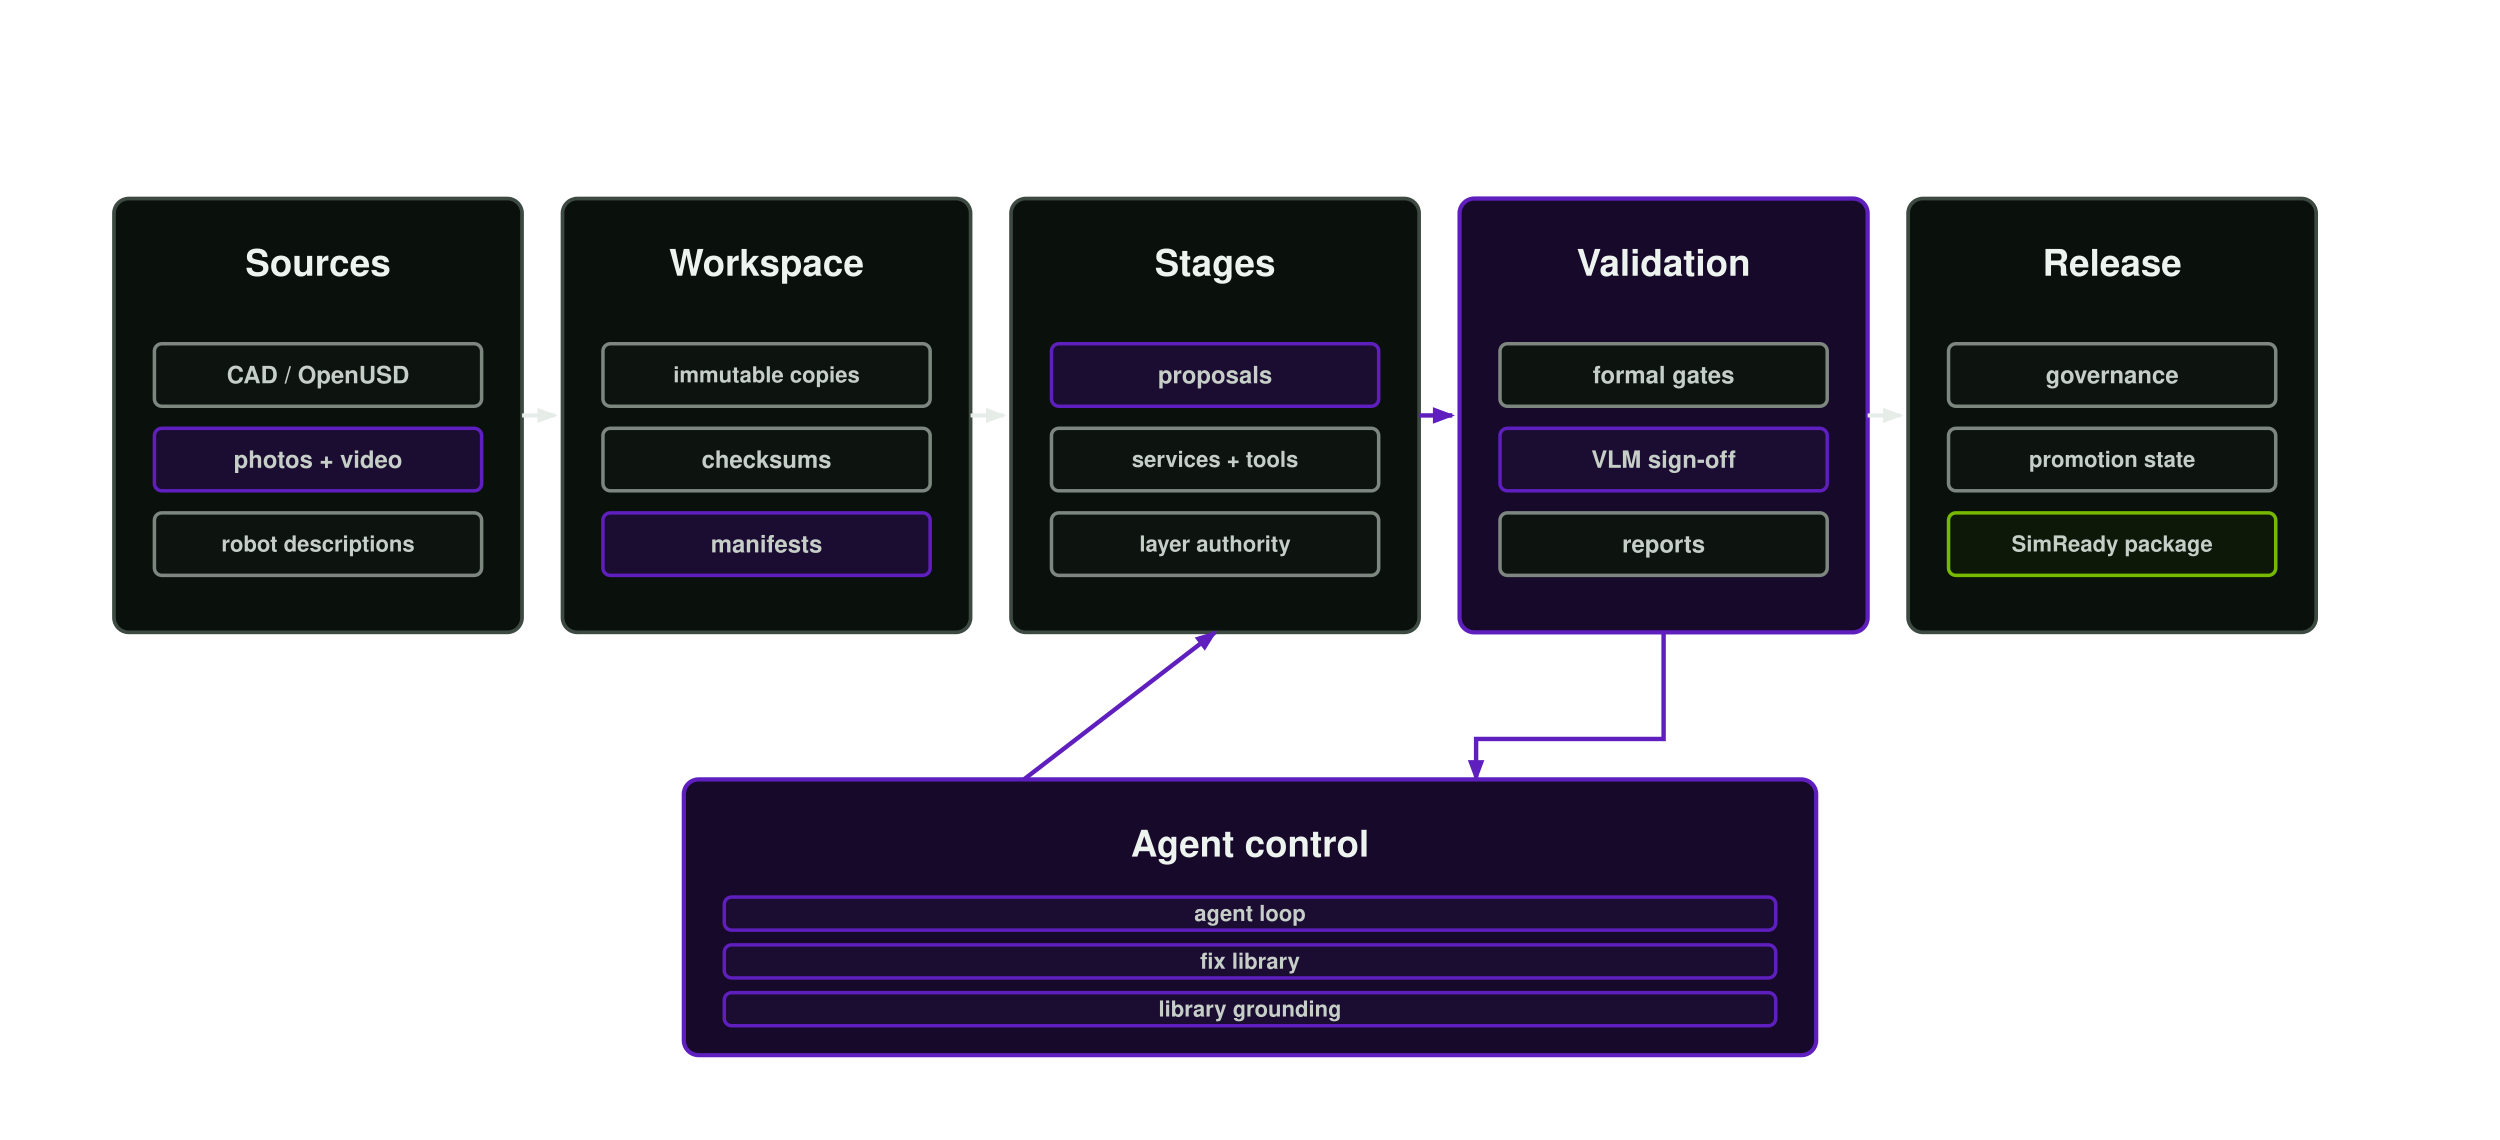
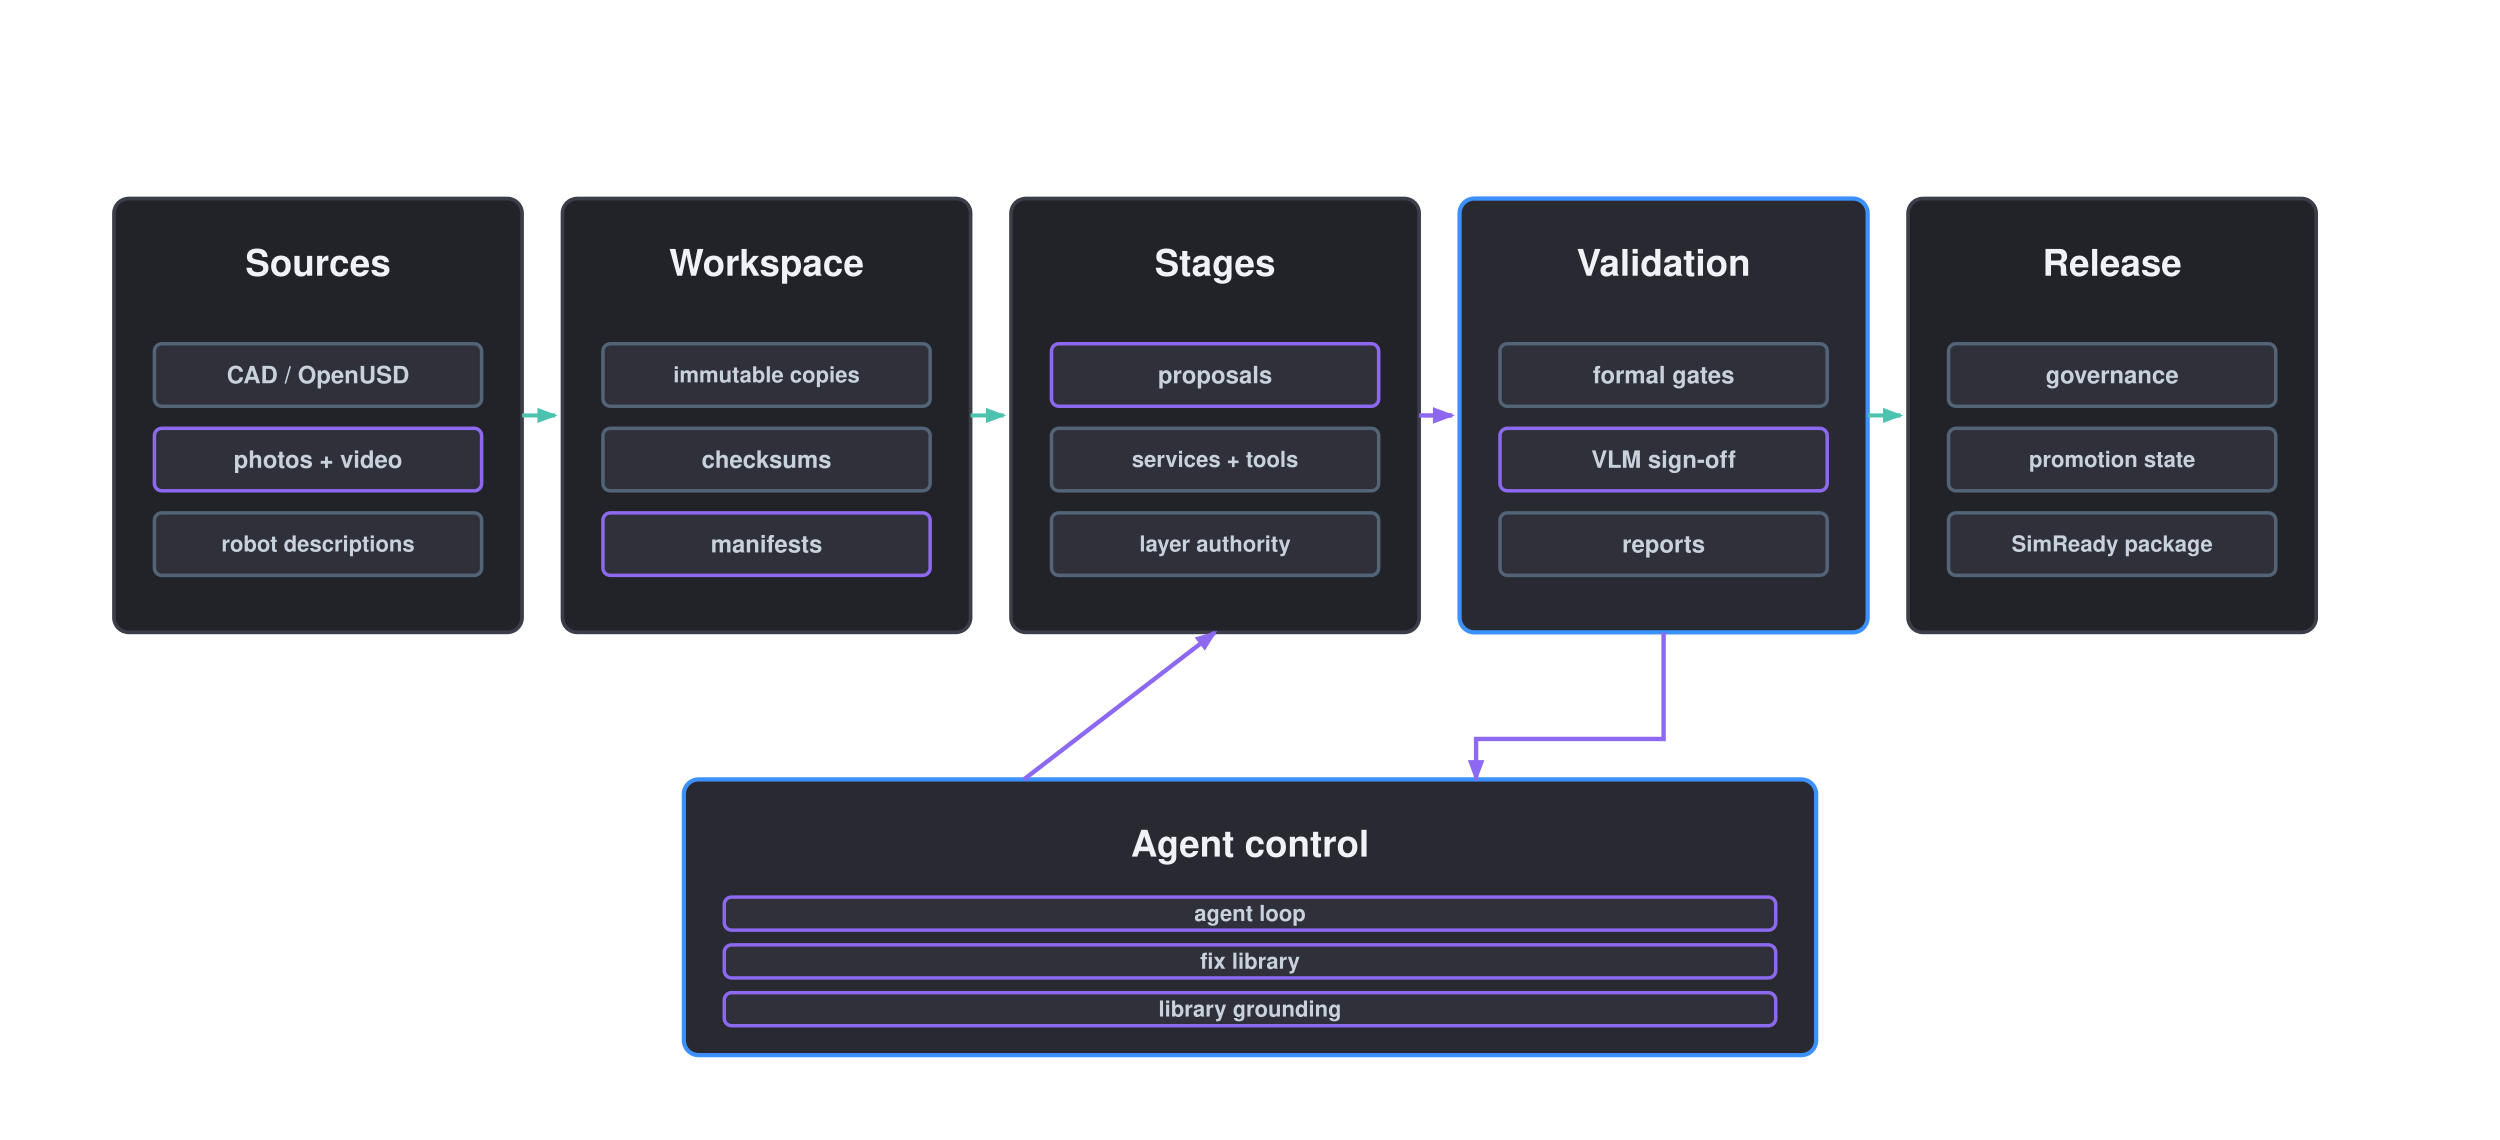
<svg xmlns="http://www.w3.org/2000/svg" width="1360" height="620" viewBox="0 0 1360 620" role="img" aria-labelledby="title desc">
  <defs>
    <style>
      .bg { fill: transparent; }
-       .box { fill: #0a100c; stroke: #3d4a42; stroke-width: 2; }
-       .boxHot { fill: #0b1608; stroke: #76b900; stroke-width: 2.3; }
-       .boxAccent { fill: #160929; stroke: #5f1ebe; stroke-width: 2.3; }
-       .inner { fill: #0d130f; stroke: #7d8780; stroke-width: 1.9; }
-       .innerHot { fill: #0d1809; stroke: #76b900; stroke-width: 1.9; }
-       .innerAccent { fill: #1b0c31; stroke: #5f1ebe; stroke-width: 1.9; }
-       .label { fill: #edf3ef; font-family: Aptos, Helvetica, sans-serif; font-size: 20px; font-weight: 680; }
-       .small { fill: #c6cec8; font-family: Aptos, Helvetica, sans-serif; font-size: 13px; font-weight: 620; }
-       .line { stroke: #e6ece8; stroke-width: 2.2; fill: none; marker-end: url(#arrow); }
-       .greenLine { stroke: #76b900; stroke-width: 2.4; fill: none; marker-end: url(#arrowGreen); }
-       .accentLine { stroke: #5f1ebe; stroke-width: 2.4; fill: none; marker-end: url(#arrowAccent); }
+       .box { fill: #222229; stroke: #3b3e49; stroke-width: 2; }
+       .boxHot { fill: #292931; stroke: #3c91ff; stroke-width: 2.3; }
+       .inner { fill: #2f3039; stroke: #526476; stroke-width: 1.9; }
+       .innerHot { fill: #292931; stroke: #3c91ff; stroke-width: 1.9; }
+       .innerAccent { fill: #2f3039; stroke: #8c69f0; stroke-width: 1.9; }
+       .label { fill: #f0f2f8; font-family: Aptos, Helvetica, sans-serif; font-size: 20px; font-weight: 680; }
+       .small { fill: #c8d2dd; font-family: Aptos, Helvetica, sans-serif; font-size: 13px; font-weight: 620; }
+       .line { stroke: #4bc3af; stroke-width: 2.2; fill: none; marker-end: url(#arrow); }
+       .primaryLine { stroke: #3c91ff; stroke-width: 2.4; fill: none; marker-end: url(#arrowPrimary); }
+       .accentLine { stroke: #8c69f0; stroke-width: 2.4; fill: none; marker-end: url(#arrowAccent); }
    </style>
    <marker id="arrow" viewBox="0 0 8 8" refX="7" refY="4" markerWidth="5" markerHeight="5" orient="auto-start-reverse">
-       <path d="M 0 1 L 8 4 L 0 7 z" fill="#e6ece8" />
+       <path d="M 0 1 L 8 4 L 0 7 z" fill="#4bc3af" />
    </marker>
-     <marker id="arrowGreen" viewBox="0 0 8 8" refX="7" refY="4" markerWidth="5" markerHeight="5" orient="auto-start-reverse">
-       <path d="M 0 1 L 8 4 L 0 7 z" fill="#76b900" />
+     <marker id="arrowPrimary" viewBox="0 0 8 8" refX="7" refY="4" markerWidth="5" markerHeight="5" orient="auto-start-reverse">
+       <path d="M 0 1 L 8 4 L 0 7 z" fill="#3c91ff" />
    </marker>
    <marker id="arrowAccent" viewBox="0 0 8 8" refX="7" refY="4" markerWidth="5" markerHeight="5" orient="auto-start-reverse">
-       <path d="M 0 1 L 8 4 L 0 7 z" fill="#5f1ebe" />
+       <path d="M 0 1 L 8 4 L 0 7 z" fill="#8c69f0" />
    </marker>
  </defs>
  <rect class="box" x="62" y="108" width="222" height="236" rx="8" />
  <text class="label" x="173.0" y="150" text-anchor="middle">Sources</text>
  <rect class="inner" x="84" y="187" width="178" height="34" rx="4" />
  <text class="small" x="173.0" y="208.5" text-anchor="middle" style="font-size:13px">CAD / OpenUSD</text>
  <rect class="innerAccent" x="84" y="233" width="178" height="34" rx="4" />
  <text class="small" x="173.0" y="254.5" text-anchor="middle" style="font-size:13px">photos + video</text>
  <rect class="inner" x="84" y="279" width="178" height="34" rx="4" />
  <text class="small" x="173.0" y="300.0" text-anchor="middle" style="font-size:12px">robot descriptions</text>
  <path class="line" d="M284 226 L302 226" />
  <rect class="box" x="306" y="108" width="222" height="236" rx="8" />
  <text class="label" x="417.0" y="150" text-anchor="middle">Workspace</text>
  <rect class="inner" x="328" y="187" width="178" height="34" rx="4" />
  <text class="small" x="417.0" y="208.0" text-anchor="middle" style="font-size:12px">immutable copies</text>
  <rect class="inner" x="328" y="233" width="178" height="34" rx="4" />
  <text class="small" x="417.0" y="254.5" text-anchor="middle" style="font-size:13px">checksums</text>
  <rect class="innerAccent" x="328" y="279" width="178" height="34" rx="4" />
  <text class="small" x="417.0" y="300.5" text-anchor="middle" style="font-size:13px">manifests</text>
  <path class="line" d="M528 226 L546 226" />
  <rect class="box" x="550" y="108" width="222" height="236" rx="8" />
  <text class="label" x="661.0" y="150" text-anchor="middle">Stages</text>
  <rect class="innerAccent" x="572" y="187" width="178" height="34" rx="4" />
  <text class="small" x="661.0" y="208.5" text-anchor="middle" style="font-size:13px">proposals</text>
  <rect class="inner" x="572" y="233" width="178" height="34" rx="4" />
  <text class="small" x="661.0" y="254.0" text-anchor="middle" style="font-size:12px">services + tools</text>
  <rect class="inner" x="572" y="279" width="178" height="34" rx="4" />
  <text class="small" x="661.0" y="300.0" text-anchor="middle" style="font-size:12px">layer authority</text>
  <path class="accentLine" d="M772 226 L790 226" />
-   <rect class="boxAccent" x="794" y="108" width="222" height="236" rx="8" />
+   <rect class="boxHot" x="794" y="108" width="222" height="236" rx="8" />
  <text class="label" x="905.0" y="150" text-anchor="middle">Validation</text>
  <rect class="inner" x="816" y="187" width="178" height="34" rx="4" />
  <text class="small" x="905.0" y="208.5" text-anchor="middle" style="font-size:13px">formal gates</text>
  <rect class="innerAccent" x="816" y="233" width="178" height="34" rx="4" />
  <text class="small" x="905.0" y="254.5" text-anchor="middle" style="font-size:13px">VLM sign-off</text>
  <rect class="inner" x="816" y="279" width="178" height="34" rx="4" />
  <text class="small" x="905.0" y="300.5" text-anchor="middle" style="font-size:13px">reports</text>
  <path class="line" d="M1016 226 L1034 226" />
  <rect class="box" x="1038" y="108" width="222" height="236" rx="8" />
  <text class="label" x="1149.0" y="150" text-anchor="middle">Release</text>
  <rect class="inner" x="1060" y="187" width="178" height="34" rx="4" />
  <text class="small" x="1149.0" y="208.5" text-anchor="middle" style="font-size:13px">governance</text>
  <rect class="inner" x="1060" y="233" width="178" height="34" rx="4" />
  <text class="small" x="1149.0" y="254.0" text-anchor="middle" style="font-size:12px">promotion state</text>
-   <rect class="innerHot" x="1060" y="279" width="178" height="34" rx="4" />
+   <rect class="inner" x="1060" y="279" width="178" height="34" rx="4" />
  <text class="small" x="1149.0" y="300.0" text-anchor="middle" style="font-size:12px">SimReady package</text>
-   <rect class="boxAccent" x="372" y="424" width="616" height="150" rx="8" />
+   <rect class="boxHot" x="372" y="424" width="616" height="150" rx="8" />
  <text class="label" x="680.0" y="466" text-anchor="middle">Agent control</text>
  <rect class="innerAccent" x="394" y="488" width="572" height="18" rx="4" />
  <text class="small" x="680.0" y="501.0" text-anchor="middle" style="font-size:12px">agent loop</text>
  <rect class="innerAccent" x="394" y="514" width="572" height="18" rx="4" />
  <text class="small" x="680.0" y="527.0" text-anchor="middle" style="font-size:12px">fix library</text>
  <rect class="innerAccent" x="394" y="540" width="572" height="18" rx="4" />
  <text class="small" x="680.0" y="553.0" text-anchor="middle" style="font-size:12px">library grounding</text>
  <path class="accentLine" d="M557 424 L661 344" />
  <path class="accentLine" d="M905 344 L905 402 L803 402 L803 424" />
</svg>
